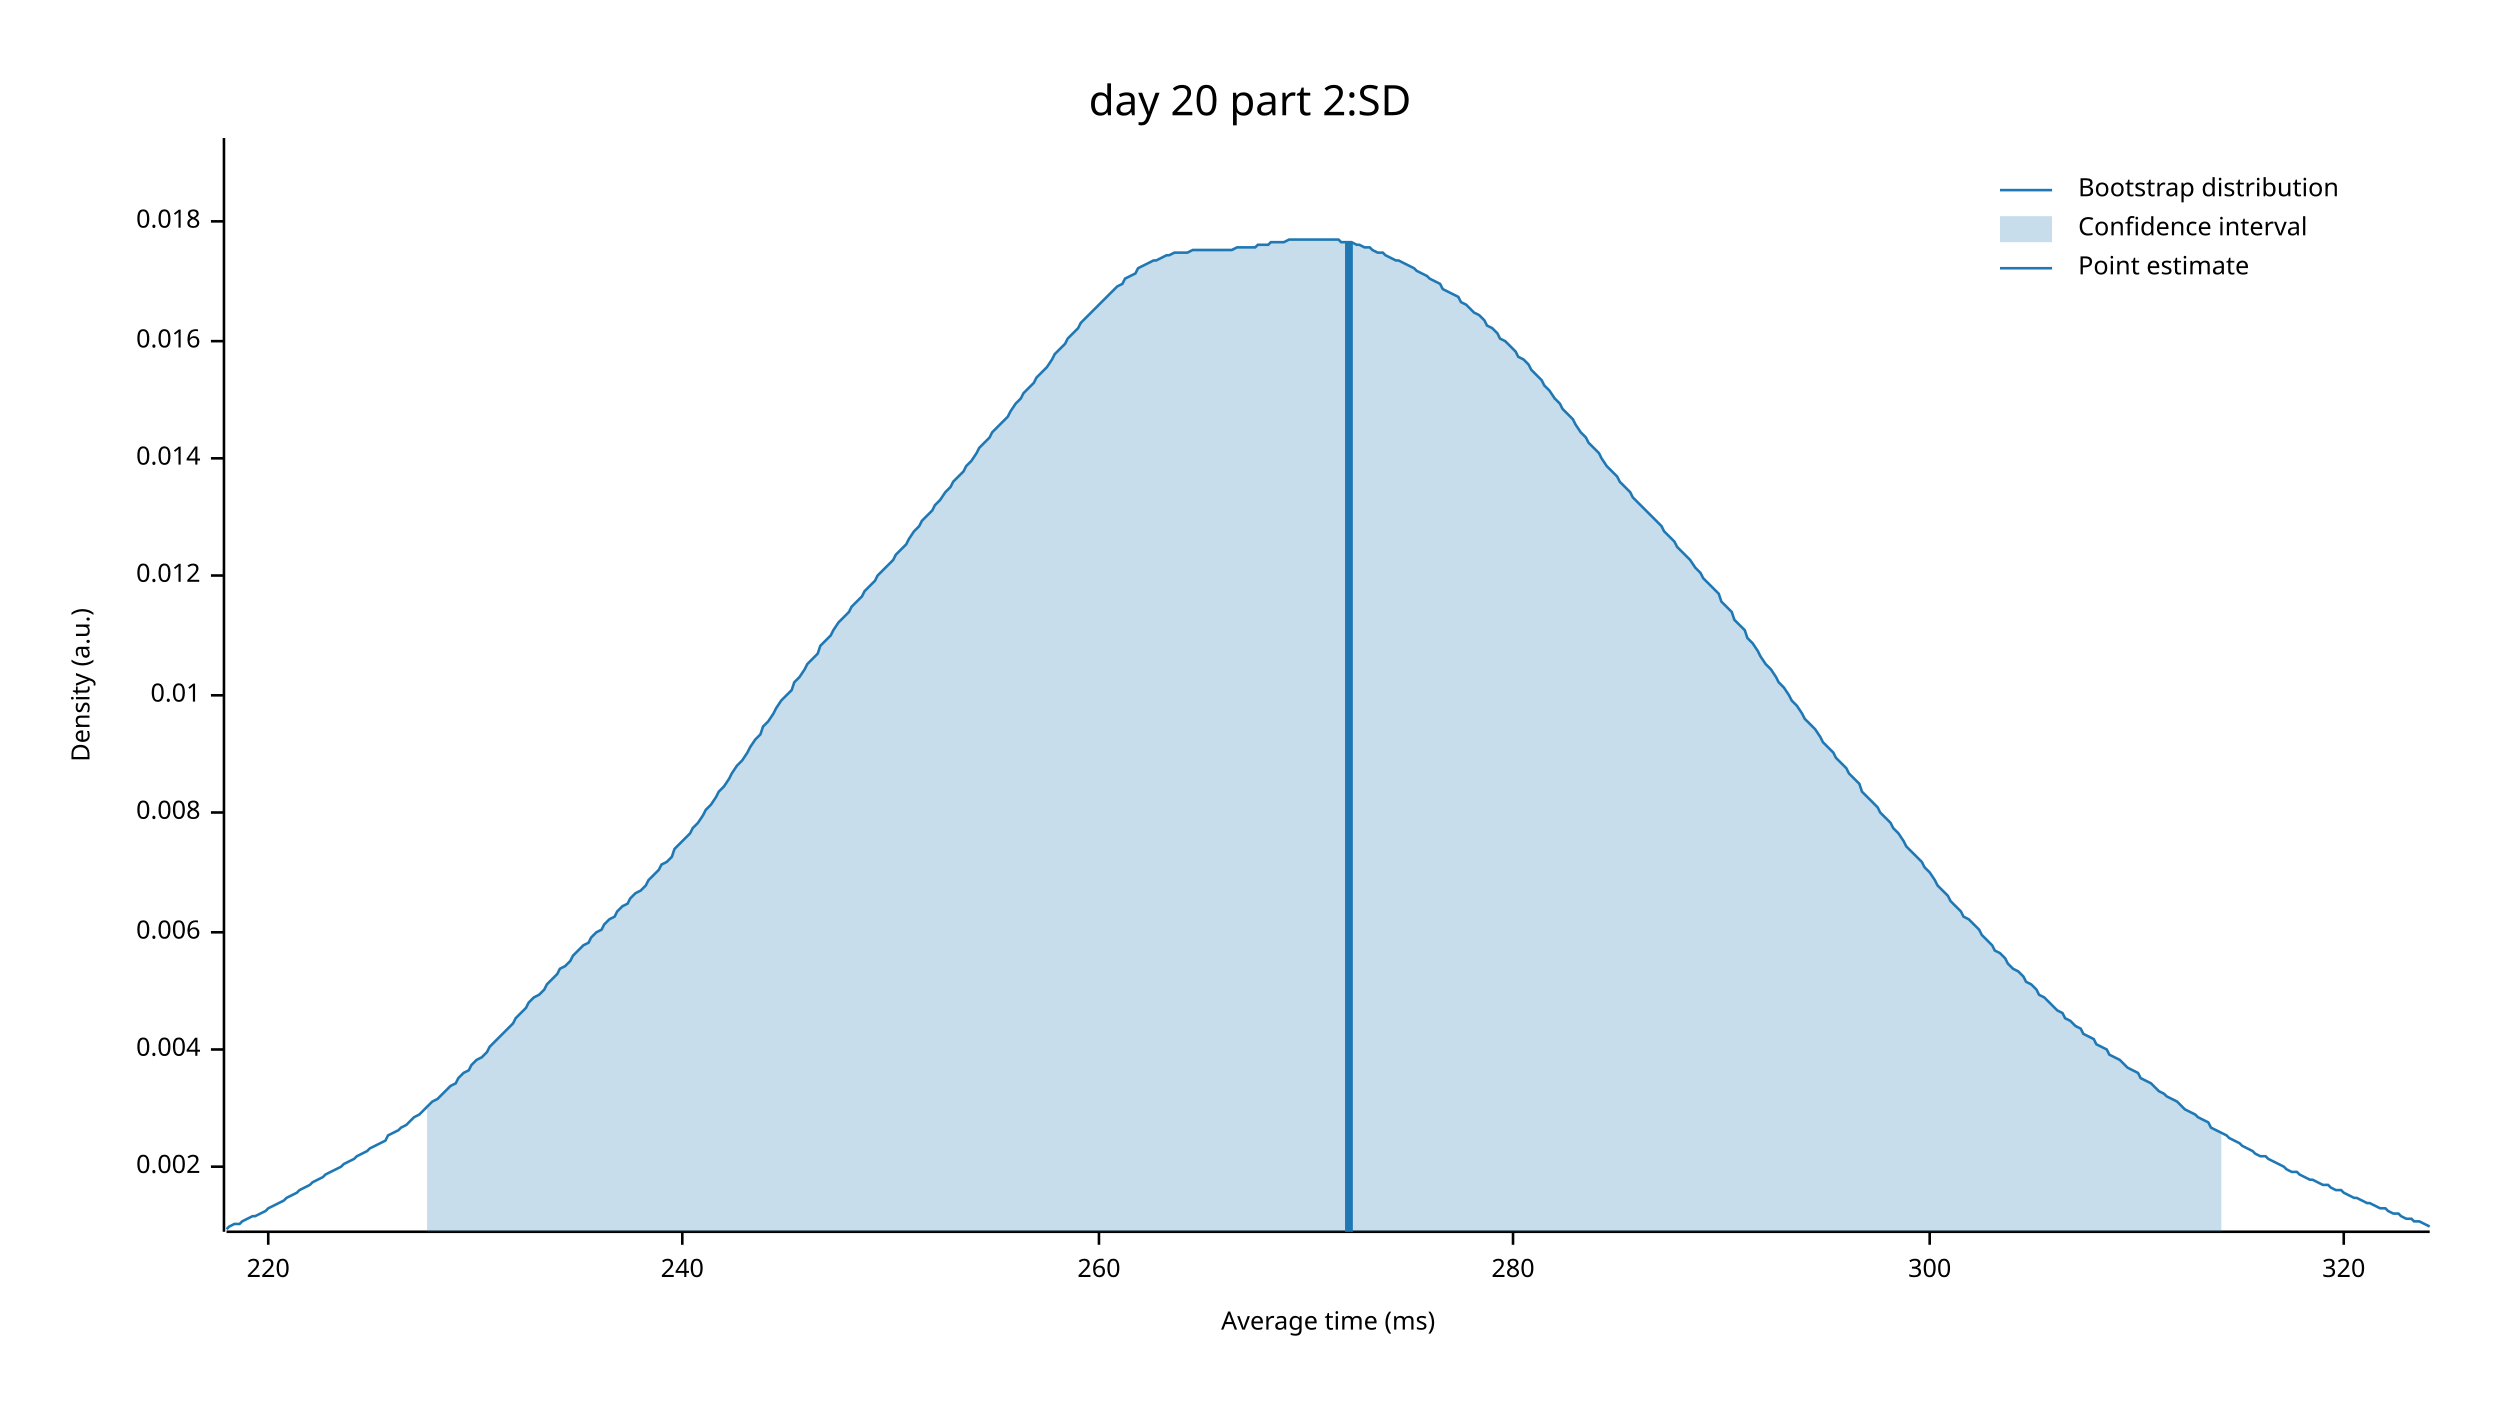
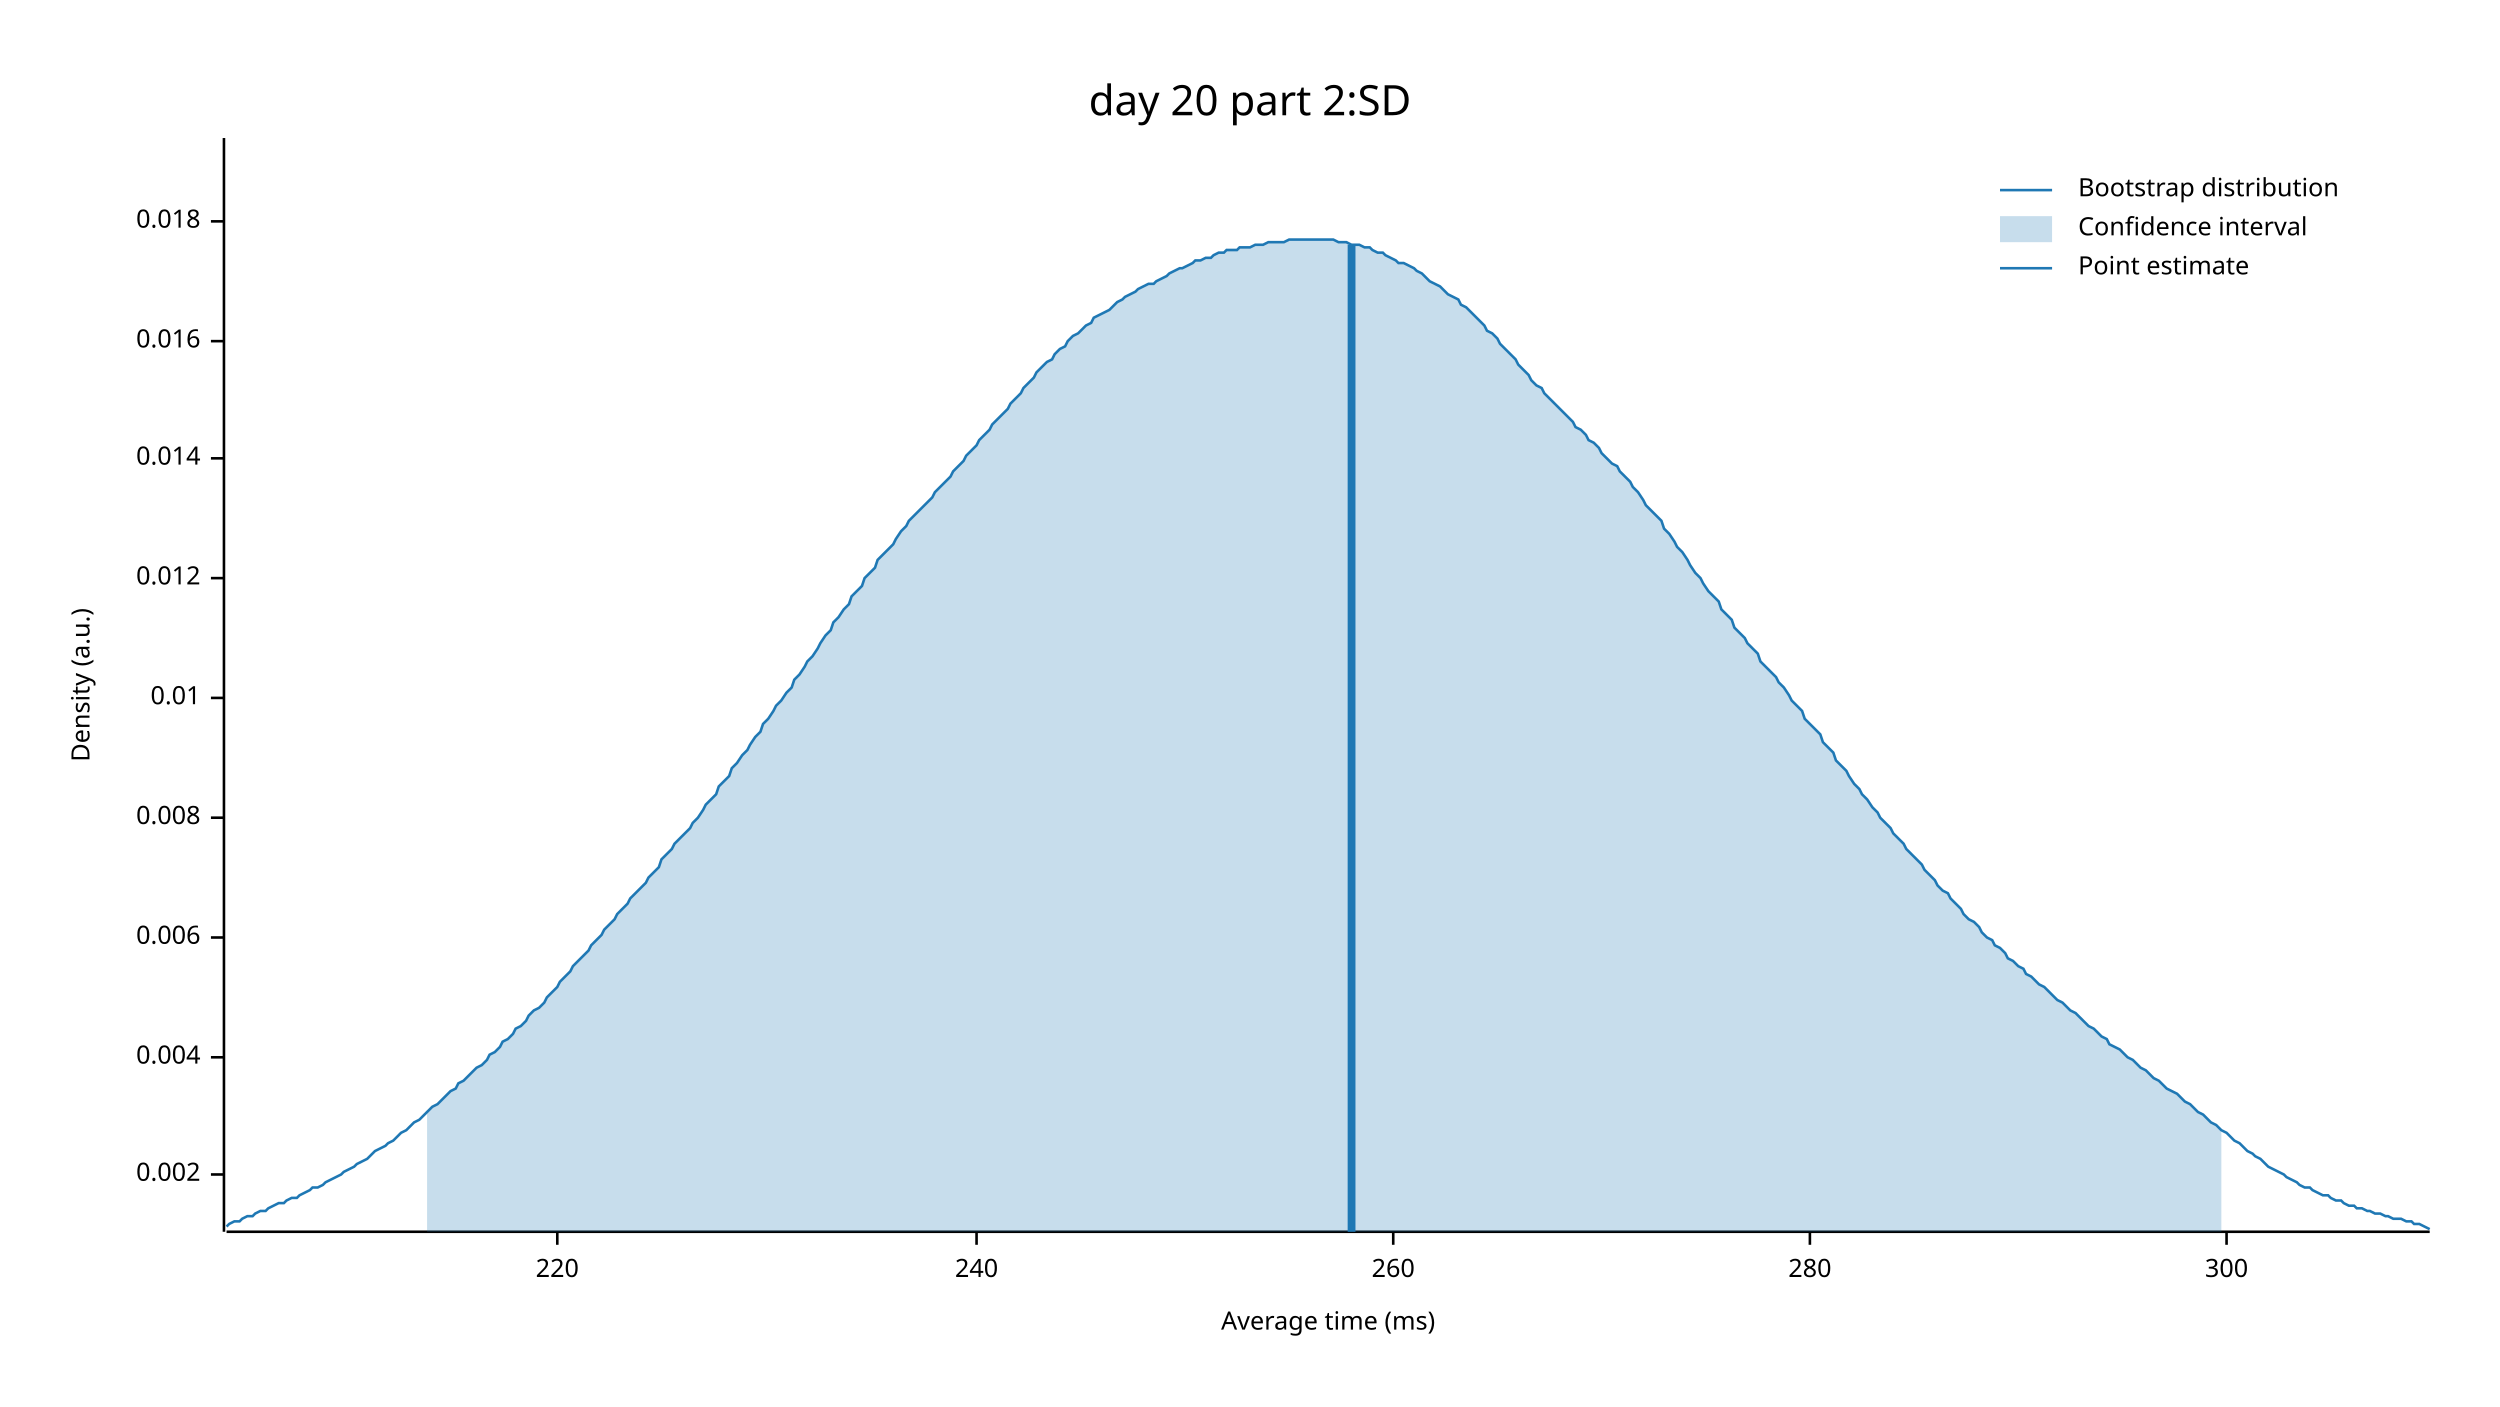
<svg xmlns="http://www.w3.org/2000/svg" width="960" height="540" viewBox="0 0 960 540">
  <text x="480" y="32" dy="0.76em" text-anchor="middle" font-family="sans-serif" font-size="16.129" opacity="1" fill="#000000">
day 20 part 2:SD
</text>
  <text x="27" y="263" dy="0.76em" text-anchor="middle" font-family="sans-serif" font-size="9.677" opacity="1" fill="#000000" transform="rotate(270, 27, 263)">
Density (a.u.)
</text>
  <text x="510" y="513" dy="-0.5ex" text-anchor="middle" font-family="sans-serif" font-size="9.677" opacity="1" fill="#000000">
Average time (ms)
</text>
  <polyline fill="none" opacity="1" stroke="#000000" stroke-width="1" points="86,53 86,473 " />
-   <text x="77" y="448" dy="0.5ex" text-anchor="end" font-family="sans-serif" font-size="9.677" opacity="1" fill="#000000">
+   <text x="77" y="451" dy="0.5ex" text-anchor="end" font-family="sans-serif" font-size="9.677" opacity="1" fill="#000000">
0.002
</text>
-   <polyline fill="none" opacity="1" stroke="#000000" stroke-width="1" points="81,448 86,448 " />
-   <text x="77" y="403" dy="0.5ex" text-anchor="end" font-family="sans-serif" font-size="9.677" opacity="1" fill="#000000">
+   <polyline fill="none" opacity="1" stroke="#000000" stroke-width="1" points="81,451 86,451 " />
+   <text x="77" y="406" dy="0.5ex" text-anchor="end" font-family="sans-serif" font-size="9.677" opacity="1" fill="#000000">
0.004
</text>
-   <polyline fill="none" opacity="1" stroke="#000000" stroke-width="1" points="81,403 86,403 " />
-   <text x="77" y="358" dy="0.5ex" text-anchor="end" font-family="sans-serif" font-size="9.677" opacity="1" fill="#000000">
+   <polyline fill="none" opacity="1" stroke="#000000" stroke-width="1" points="81,406 86,406 " />
+   <text x="77" y="360" dy="0.5ex" text-anchor="end" font-family="sans-serif" font-size="9.677" opacity="1" fill="#000000">
0.006
</text>
-   <polyline fill="none" opacity="1" stroke="#000000" stroke-width="1" points="81,358 86,358 " />
-   <text x="77" y="312" dy="0.5ex" text-anchor="end" font-family="sans-serif" font-size="9.677" opacity="1" fill="#000000">
+   <polyline fill="none" opacity="1" stroke="#000000" stroke-width="1" points="81,360 86,360 " />
+   <text x="77" y="314" dy="0.5ex" text-anchor="end" font-family="sans-serif" font-size="9.677" opacity="1" fill="#000000">
0.008
</text>
-   <polyline fill="none" opacity="1" stroke="#000000" stroke-width="1" points="81,312 86,312 " />
-   <text x="77" y="267" dy="0.5ex" text-anchor="end" font-family="sans-serif" font-size="9.677" opacity="1" fill="#000000">
+   <polyline fill="none" opacity="1" stroke="#000000" stroke-width="1" points="81,314 86,314 " />
+   <text x="77" y="268" dy="0.5ex" text-anchor="end" font-family="sans-serif" font-size="9.677" opacity="1" fill="#000000">
0.01
</text>
-   <polyline fill="none" opacity="1" stroke="#000000" stroke-width="1" points="81,267 86,267 " />
-   <text x="77" y="221" dy="0.5ex" text-anchor="end" font-family="sans-serif" font-size="9.677" opacity="1" fill="#000000">
+   <polyline fill="none" opacity="1" stroke="#000000" stroke-width="1" points="81,268 86,268 " />
+   <text x="77" y="222" dy="0.5ex" text-anchor="end" font-family="sans-serif" font-size="9.677" opacity="1" fill="#000000">
0.012
</text>
-   <polyline fill="none" opacity="1" stroke="#000000" stroke-width="1" points="81,221 86,221 " />
+   <polyline fill="none" opacity="1" stroke="#000000" stroke-width="1" points="81,222 86,222 " />
  <text x="77" y="176" dy="0.5ex" text-anchor="end" font-family="sans-serif" font-size="9.677" opacity="1" fill="#000000">
0.014
</text>
  <polyline fill="none" opacity="1" stroke="#000000" stroke-width="1" points="81,176 86,176 " />
  <text x="77" y="131" dy="0.5ex" text-anchor="end" font-family="sans-serif" font-size="9.677" opacity="1" fill="#000000">
0.016
</text>
  <polyline fill="none" opacity="1" stroke="#000000" stroke-width="1" points="81,131 86,131 " />
  <text x="77" y="85" dy="0.5ex" text-anchor="end" font-family="sans-serif" font-size="9.677" opacity="1" fill="#000000">
0.018
</text>
  <polyline fill="none" opacity="1" stroke="#000000" stroke-width="1" points="81,85 86,85 " />
  <polyline fill="none" opacity="1" stroke="#000000" stroke-width="1" points="87,473 933,473 " />
-   <text x="103" y="483" dy="0.76em" text-anchor="middle" font-family="sans-serif" font-size="9.677" opacity="1" fill="#000000">
+   <text x="214" y="483" dy="0.76em" text-anchor="middle" font-family="sans-serif" font-size="9.677" opacity="1" fill="#000000">
220
</text>
-   <polyline fill="none" opacity="1" stroke="#000000" stroke-width="1" points="103,473 103,478 " />
-   <text x="262" y="483" dy="0.76em" text-anchor="middle" font-family="sans-serif" font-size="9.677" opacity="1" fill="#000000">
+   <polyline fill="none" opacity="1" stroke="#000000" stroke-width="1" points="214,473 214,478 " />
+   <text x="375" y="483" dy="0.76em" text-anchor="middle" font-family="sans-serif" font-size="9.677" opacity="1" fill="#000000">
240
</text>
-   <polyline fill="none" opacity="1" stroke="#000000" stroke-width="1" points="262,473 262,478 " />
-   <text x="422" y="483" dy="0.76em" text-anchor="middle" font-family="sans-serif" font-size="9.677" opacity="1" fill="#000000">
+   <polyline fill="none" opacity="1" stroke="#000000" stroke-width="1" points="375,473 375,478 " />
+   <text x="535" y="483" dy="0.76em" text-anchor="middle" font-family="sans-serif" font-size="9.677" opacity="1" fill="#000000">
260
</text>
-   <polyline fill="none" opacity="1" stroke="#000000" stroke-width="1" points="422,473 422,478 " />
-   <text x="581" y="483" dy="0.76em" text-anchor="middle" font-family="sans-serif" font-size="9.677" opacity="1" fill="#000000">
+   <polyline fill="none" opacity="1" stroke="#000000" stroke-width="1" points="535,473 535,478 " />
+   <text x="695" y="483" dy="0.76em" text-anchor="middle" font-family="sans-serif" font-size="9.677" opacity="1" fill="#000000">
280
</text>
-   <polyline fill="none" opacity="1" stroke="#000000" stroke-width="1" points="581,473 581,478 " />
-   <text x="741" y="483" dy="0.76em" text-anchor="middle" font-family="sans-serif" font-size="9.677" opacity="1" fill="#000000">
+   <polyline fill="none" opacity="1" stroke="#000000" stroke-width="1" points="695,473 695,478 " />
+   <text x="855" y="483" dy="0.76em" text-anchor="middle" font-family="sans-serif" font-size="9.677" opacity="1" fill="#000000">
300
</text>
-   <polyline fill="none" opacity="1" stroke="#000000" stroke-width="1" points="741,473 741,478 " />
-   <text x="900" y="483" dy="0.76em" text-anchor="middle" font-family="sans-serif" font-size="9.677" opacity="1" fill="#000000">
- 320
- </text>
-   <polyline fill="none" opacity="1" stroke="#000000" stroke-width="1" points="900,473 900,478 " />
-   <polyline fill="none" opacity="1" stroke="#1F78B4" stroke-width="1" points="87,472 88,471 90,470 92,470 93,469 95,468 97,467 98,467 100,466 102,465 103,464 105,463 107,462 109,461 110,460 112,459 114,458 115,457 117,456 119,455 120,454 122,453 124,452 125,451 127,450 129,449 131,448 132,447 134,446 136,445 137,444 139,443 141,442 142,441 144,440 146,439 148,438 149,436 151,435 153,434 154,433 156,432 158,430 159,429 161,428 163,426 164,425 166,423 168,422 170,420 171,419 173,417 175,416 176,414 178,412 180,411 181,409 183,407 185,406 187,404 188,402 190,400 192,398 193,397 195,395 197,393 198,391 200,389 202,387 203,385 205,383 207,382 209,380 210,378 212,376 214,374 215,372 217,371 219,369 220,367 222,365 224,363 226,362 227,360 229,358 231,357 232,355 234,353 236,352 237,350 239,348 241,347 242,345 244,343 246,342 248,340 249,338 251,336 253,334 254,332 256,331 258,329 259,326 261,324 263,322 265,320 266,318 268,316 270,313 271,311 273,309 275,306 276,304 278,302 280,299 281,297 283,294 285,292 287,289 288,287 290,284 292,282 293,279 295,277 297,274 298,272 300,269 302,267 304,265 305,262 307,260 309,257 310,255 312,253 314,251 315,248 317,246 319,244 320,242 322,239 324,237 326,235 327,233 329,231 331,229 332,227 334,225 336,223 337,221 339,219 341,217 343,215 344,213 346,211 348,209 349,207 351,204 353,202 354,200 356,198 358,196 359,194 361,192 363,189 365,187 366,185 368,183 370,181 371,179 373,177 375,174 376,172 378,170 380,168 381,166 383,164 385,162 387,160 388,158 390,155 392,153 393,151 395,149 397,147 398,145 400,143 402,141 404,138 405,136 407,134 409,132 410,130 412,128 414,126 415,124 417,122 419,120 420,119 422,117 424,115 426,113 427,112 429,110 431,109 432,107 434,106 436,105 437,103 439,102 441,101 443,100 444,100 446,99 448,98 449,98 451,97 453,97 454,97 456,97 458,96 459,96 461,96 463,96 465,96 466,96 468,96 470,96 471,96 473,96 475,95 476,95 478,95 480,95 482,95 483,94 485,94 487,94 488,93 490,93 492,93 493,93 495,92 497,92 498,92 500,92 502,92 504,92 505,92 507,92 509,92 510,92 512,92 514,92 515,93 517,93 519,93 521,94 522,94 524,95 526,95 527,96 529,97 531,97 532,98 534,99 536,100 537,100 539,101 541,102 543,103 544,104 546,105 548,106 549,107 551,108 553,109 554,111 556,112 558,113 560,114 561,116 563,117 565,119 566,120 568,121 570,123 571,125 573,126 575,128 576,130 578,131 580,133 582,135 583,137 585,138 587,140 588,142 590,144 592,146 593,148 595,150 597,153 599,155 600,157 602,159 604,161 605,163 607,166 609,168 610,170 612,172 614,174 615,176 617,179 619,181 621,183 622,185 624,187 626,189 627,191 629,193 631,195 632,196 634,198 636,200 638,202 639,204 641,206 643,208 644,210 646,212 648,214 649,215 651,218 653,220 654,222 656,224 658,226 660,228 661,231 663,233 665,235 666,238 668,240 670,242 671,245 673,247 675,250 676,252 678,255 680,257 682,260 683,262 685,264 687,267 688,269 690,271 692,274 693,276 695,278 697,280 699,283 700,285 702,287 704,289 705,291 707,293 709,295 710,297 712,299 714,301 715,304 717,306 719,308 721,310 722,312 724,314 726,316 727,318 729,320 731,323 732,325 734,327 736,329 738,331 739,333 741,335 743,338 744,340 746,342 748,344 749,346 751,348 753,350 754,352 756,353 758,355 760,357 761,359 763,361 765,363 766,365 768,366 770,368 771,370 773,372 775,373 777,375 778,377 780,378 782,380 783,382 785,383 787,385 788,386 790,388 792,389 793,391 795,392 797,394 799,395 800,397 802,398 804,399 805,401 807,402 809,403 810,405 812,406 814,407 816,409 817,410 819,411 821,412 822,414 824,415 826,416 827,417 829,419 831,420 832,421 834,422 836,423 838,425 839,426 841,427 843,428 844,429 846,430 848,431 849,433 851,434 853,435 855,436 856,437 858,438 860,439 861,440 863,441 865,442 866,443 868,444 870,444 871,445 873,446 875,447 877,448 878,449 880,450 882,450 883,451 885,452 887,453 888,453 890,454 892,455 894,455 895,456 897,457 899,457 900,458 902,459 904,460 905,460 907,461 909,462 910,462 912,463 914,464 916,464 917,465 919,466 921,466 922,467 924,468 926,468 927,469 929,469 931,470 933,471 " />
-   <polygon opacity="0.25" fill="#1F78B4" points="164,425 166,423 168,422 170,420 171,419 173,417 175,416 176,414 178,412 180,411 181,409 183,407 185,406 187,404 188,402 190,400 192,398 193,397 195,395 197,393 198,391 200,389 202,387 203,385 205,383 207,382 209,380 210,378 212,376 214,374 215,372 217,371 219,369 220,367 222,365 224,363 226,362 227,360 229,358 231,357 232,355 234,353 236,352 237,350 239,348 241,347 242,345 244,343 246,342 248,340 249,338 251,336 253,334 254,332 256,331 258,329 259,326 261,324 263,322 265,320 266,318 268,316 270,313 271,311 273,309 275,306 276,304 278,302 280,299 281,297 283,294 285,292 287,289 288,287 290,284 292,282 293,279 295,277 297,274 298,272 300,269 302,267 304,265 305,262 307,260 309,257 310,255 312,253 314,251 315,248 317,246 319,244 320,242 322,239 324,237 326,235 327,233 329,231 331,229 332,227 334,225 336,223 337,221 339,219 341,217 343,215 344,213 346,211 348,209 349,207 351,204 353,202 354,200 356,198 358,196 359,194 361,192 363,189 365,187 366,185 368,183 370,181 371,179 373,177 375,174 376,172 378,170 380,168 381,166 383,164 385,162 387,160 388,158 390,155 392,153 393,151 395,149 397,147 398,145 400,143 402,141 404,138 405,136 407,134 409,132 410,130 412,128 414,126 415,124 417,122 419,120 420,119 422,117 424,115 426,113 427,112 429,110 431,109 432,107 434,106 436,105 437,103 439,102 441,101 443,100 444,100 446,99 448,98 449,98 451,97 453,97 454,97 456,97 458,96 459,96 461,96 463,96 465,96 466,96 468,96 470,96 471,96 473,96 475,95 476,95 478,95 480,95 482,95 483,94 485,94 487,94 488,93 490,93 492,93 493,93 495,92 497,92 498,92 500,92 502,92 504,92 505,92 507,92 509,92 510,92 512,92 514,92 515,93 517,93 519,93 521,94 522,94 524,95 526,95 527,96 529,97 531,97 532,98 534,99 536,100 537,100 539,101 541,102 543,103 544,104 546,105 548,106 549,107 551,108 553,109 554,111 556,112 558,113 560,114 561,116 563,117 565,119 566,120 568,121 570,123 571,125 573,126 575,128 576,130 578,131 580,133 582,135 583,137 585,138 587,140 588,142 590,144 592,146 593,148 595,150 597,153 599,155 600,157 602,159 604,161 605,163 607,166 609,168 610,170 612,172 614,174 615,176 617,179 619,181 621,183 622,185 624,187 626,189 627,191 629,193 631,195 632,196 634,198 636,200 638,202 639,204 641,206 643,208 644,210 646,212 648,214 649,215 651,218 653,220 654,222 656,224 658,226 660,228 661,231 663,233 665,235 666,238 668,240 670,242 671,245 673,247 675,250 676,252 678,255 680,257 682,260 683,262 685,264 687,267 688,269 690,271 692,274 693,276 695,278 697,280 699,283 700,285 702,287 704,289 705,291 707,293 709,295 710,297 712,299 714,301 715,304 717,306 719,308 721,310 722,312 724,314 726,316 727,318 729,320 731,323 732,325 734,327 736,329 738,331 739,333 741,335 743,338 744,340 746,342 748,344 749,346 751,348 753,350 754,352 756,353 758,355 760,357 761,359 763,361 765,363 766,365 768,366 770,368 771,370 773,372 775,373 777,375 778,377 780,378 782,380 783,382 785,383 787,385 788,386 790,388 792,389 793,391 795,392 797,394 799,395 800,397 802,398 804,399 805,401 807,402 809,403 810,405 812,406 814,407 816,409 817,410 819,411 821,412 822,414 824,415 826,416 827,417 829,419 831,420 832,421 834,422 836,423 838,425 839,426 841,427 843,428 844,429 846,430 848,431 849,433 851,434 853,435 853,473 164,473 " />
-   <polyline fill="none" opacity="1" stroke="#1F78B4" stroke-width="3" points="518,473 518,93 " />
+   <polyline fill="none" opacity="1" stroke="#000000" stroke-width="1" points="855,473 855,478 " />
+   <polyline fill="none" opacity="1" stroke="#1F78B4" stroke-width="1" points="87,471 88,470 90,469 92,469 93,468 95,467 97,467 98,466 100,465 102,465 103,464 105,463 107,462 109,462 110,461 112,460 114,460 115,459 117,458 119,457 120,456 122,456 124,455 125,454 127,453 129,452 131,451 132,450 134,449 136,448 137,447 139,446 141,445 142,444 144,442 146,441 148,440 149,439 151,438 153,436 154,435 156,434 158,432 159,431 161,430 163,428 164,427 166,425 168,424 170,422 171,421 173,419 175,418 176,416 178,415 180,413 181,412 183,410 185,409 187,407 188,405 190,404 192,402 193,400 195,399 197,397 198,395 200,394 202,392 203,390 205,388 207,387 209,385 210,383 212,381 214,379 215,377 217,375 219,373 220,371 222,369 224,367 226,365 227,363 229,361 231,359 232,357 234,355 236,353 237,351 239,349 241,347 242,345 244,343 246,341 248,339 249,337 251,335 253,333 254,330 256,328 258,326 259,324 261,322 263,320 265,318 266,316 268,314 270,311 271,309 273,307 275,305 276,302 278,300 280,298 281,295 283,293 285,290 287,288 288,286 290,283 292,281 293,278 295,276 297,273 298,271 300,269 302,266 304,264 305,261 307,259 309,256 310,254 312,252 314,249 315,247 317,244 319,242 320,239 322,237 324,234 326,232 327,229 329,227 331,225 332,222 334,220 336,218 337,215 339,213 341,211 343,209 344,207 346,204 348,202 349,200 351,198 353,196 354,195 356,193 358,191 359,189 361,187 363,185 365,183 366,181 368,179 370,177 371,175 373,173 375,171 376,169 378,167 380,165 381,163 383,161 385,159 387,157 388,155 390,153 392,151 393,149 395,147 397,145 398,143 400,141 402,139 404,138 405,136 407,134 409,133 410,131 412,129 414,128 415,127 417,125 419,124 420,122 422,121 424,120 426,119 427,118 429,116 431,115 432,114 434,113 436,112 437,111 439,110 441,109 443,109 444,108 446,107 448,106 449,105 451,104 453,103 454,103 456,102 458,101 459,100 461,100 463,99 465,99 466,98 468,97 470,97 471,96 473,96 475,96 476,95 478,95 480,95 482,94 483,94 485,94 487,93 488,93 490,93 492,93 493,93 495,92 497,92 498,92 500,92 502,92 504,92 505,92 507,92 509,92 510,92 512,92 514,93 515,93 517,93 519,94 521,94 522,94 524,95 526,95 527,96 529,97 531,97 532,98 534,99 536,100 537,101 539,101 541,102 543,103 544,104 546,105 548,107 549,108 551,109 553,110 554,111 556,113 558,114 560,115 561,117 563,118 565,120 566,121 568,123 570,125 571,127 573,128 575,130 576,132 578,134 580,136 582,138 583,140 585,142 587,144 588,146 590,148 592,149 593,151 595,153 597,155 599,157 600,158 602,160 604,162 605,164 607,165 609,167 610,169 612,170 614,172 615,174 617,176 619,178 621,179 622,181 624,183 626,185 627,187 629,189 631,192 632,194 634,196 636,198 638,200 639,203 641,205 643,208 644,210 646,212 648,215 649,217 651,220 653,222 654,224 656,227 658,229 660,231 661,234 663,236 665,238 666,241 668,243 670,245 671,247 673,249 675,251 676,254 678,256 680,258 682,260 683,262 685,264 687,267 688,269 690,271 692,273 693,276 695,278 697,280 699,282 700,285 702,287 704,289 705,292 707,294 709,296 710,298 712,301 714,303 715,305 717,307 719,310 721,312 722,314 724,316 726,318 727,320 729,322 731,324 732,326 734,328 736,330 738,332 739,334 741,336 743,338 744,340 746,342 748,343 749,345 751,347 753,349 754,351 756,353 758,354 760,356 761,358 763,360 765,361 766,363 768,364 770,366 771,368 773,369 775,371 777,372 778,374 780,375 782,377 783,378 785,379 787,381 788,382 790,384 792,385 793,386 795,388 797,389 799,391 800,392 802,394 804,395 805,396 807,398 809,399 810,401 812,402 814,403 816,405 817,406 819,407 821,409 822,410 824,411 826,413 827,414 829,415 831,417 832,418 834,419 836,420 838,422 839,423 841,424 843,426 844,427 846,428 848,430 849,431 851,432 853,434 855,435 856,436 858,438 860,439 861,440 863,442 865,443 866,444 868,445 870,447 871,448 873,449 875,450 877,451 878,452 880,453 882,454 883,455 885,456 887,456 888,457 890,458 892,459 894,459 895,460 897,461 899,461 900,462 902,463 904,463 905,464 907,464 909,465 910,465 912,466 914,466 916,467 917,467 919,468 921,468 922,468 924,469 926,469 927,470 929,470 931,471 933,472 " />
+   <polygon opacity="0.25" fill="#1F78B4" points="164,427 166,425 168,424 170,422 171,421 173,419 175,418 176,416 178,415 180,413 181,412 183,410 185,409 187,407 188,405 190,404 192,402 193,400 195,399 197,397 198,395 200,394 202,392 203,390 205,388 207,387 209,385 210,383 212,381 214,379 215,377 217,375 219,373 220,371 222,369 224,367 226,365 227,363 229,361 231,359 232,357 234,355 236,353 237,351 239,349 241,347 242,345 244,343 246,341 248,339 249,337 251,335 253,333 254,330 256,328 258,326 259,324 261,322 263,320 265,318 266,316 268,314 270,311 271,309 273,307 275,305 276,302 278,300 280,298 281,295 283,293 285,290 287,288 288,286 290,283 292,281 293,278 295,276 297,273 298,271 300,269 302,266 304,264 305,261 307,259 309,256 310,254 312,252 314,249 315,247 317,244 319,242 320,239 322,237 324,234 326,232 327,229 329,227 331,225 332,222 334,220 336,218 337,215 339,213 341,211 343,209 344,207 346,204 348,202 349,200 351,198 353,196 354,195 356,193 358,191 359,189 361,187 363,185 365,183 366,181 368,179 370,177 371,175 373,173 375,171 376,169 378,167 380,165 381,163 383,161 385,159 387,157 388,155 390,153 392,151 393,149 395,147 397,145 398,143 400,141 402,139 404,138 405,136 407,134 409,133 410,131 412,129 414,128 415,127 417,125 419,124 420,122 422,121 424,120 426,119 427,118 429,116 431,115 432,114 434,113 436,112 437,111 439,110 441,109 443,109 444,108 446,107 448,106 449,105 451,104 453,103 454,103 456,102 458,101 459,100 461,100 463,99 465,99 466,98 468,97 470,97 471,96 473,96 475,96 476,95 478,95 480,95 482,94 483,94 485,94 487,93 488,93 490,93 492,93 493,93 495,92 497,92 498,92 500,92 502,92 504,92 505,92 507,92 509,92 510,92 512,92 514,93 515,93 517,93 519,94 521,94 522,94 524,95 526,95 527,96 529,97 531,97 532,98 534,99 536,100 537,101 539,101 541,102 543,103 544,104 546,105 548,107 549,108 551,109 553,110 554,111 556,113 558,114 560,115 561,117 563,118 565,120 566,121 568,123 570,125 571,127 573,128 575,130 576,132 578,134 580,136 582,138 583,140 585,142 587,144 588,146 590,148 592,149 593,151 595,153 597,155 599,157 600,158 602,160 604,162 605,164 607,165 609,167 610,169 612,170 614,172 615,174 617,176 619,178 621,179 622,181 624,183 626,185 627,187 629,189 631,192 632,194 634,196 636,198 638,200 639,203 641,205 643,208 644,210 646,212 648,215 649,217 651,220 653,222 654,224 656,227 658,229 660,231 661,234 663,236 665,238 666,241 668,243 670,245 671,247 673,249 675,251 676,254 678,256 680,258 682,260 683,262 685,264 687,267 688,269 690,271 692,273 693,276 695,278 697,280 699,282 700,285 702,287 704,289 705,292 707,294 709,296 710,298 712,301 714,303 715,305 717,307 719,310 721,312 722,314 724,316 726,318 727,320 729,322 731,324 732,326 734,328 736,330 738,332 739,334 741,336 743,338 744,340 746,342 748,343 749,345 751,347 753,349 754,351 756,353 758,354 760,356 761,358 763,360 765,361 766,363 768,364 770,366 771,368 773,369 775,371 777,372 778,374 780,375 782,377 783,378 785,379 787,381 788,382 790,384 792,385 793,386 795,388 797,389 799,391 800,392 802,394 804,395 805,396 807,398 809,399 810,401 812,402 814,403 816,405 817,406 819,407 821,409 822,410 824,411 826,413 827,414 829,415 831,417 832,418 834,419 836,420 838,422 839,423 841,424 843,426 844,427 846,428 848,430 849,431 851,432 853,434 853,473 164,473 " />
+   <polyline fill="none" opacity="1" stroke="#1F78B4" stroke-width="3" points="519,473 519,94 " />
  <text x="798" y="68" dy="0.76em" text-anchor="start" font-family="sans-serif" font-size="9.677" opacity="1" fill="#000000">
Bootstrap distribution
</text>
  <text x="798" y="83" dy="0.76em" text-anchor="start" font-family="sans-serif" font-size="9.677" opacity="1" fill="#000000">
Confidence interval
</text>
  <text x="798" y="98" dy="0.76em" text-anchor="start" font-family="sans-serif" font-size="9.677" opacity="1" fill="#000000">
Point estimate
</text>
  <polyline fill="none" opacity="1" stroke="#1F78B4" stroke-width="1" points="768,73 788,73 " />
  <rect x="768" y="83" width="20" height="10" opacity="0.25" fill="#1F78B4" stroke="none" />
  <polyline fill="none" opacity="1" stroke="#1F78B4" stroke-width="1" points="768,103 788,103 " />
</svg>
